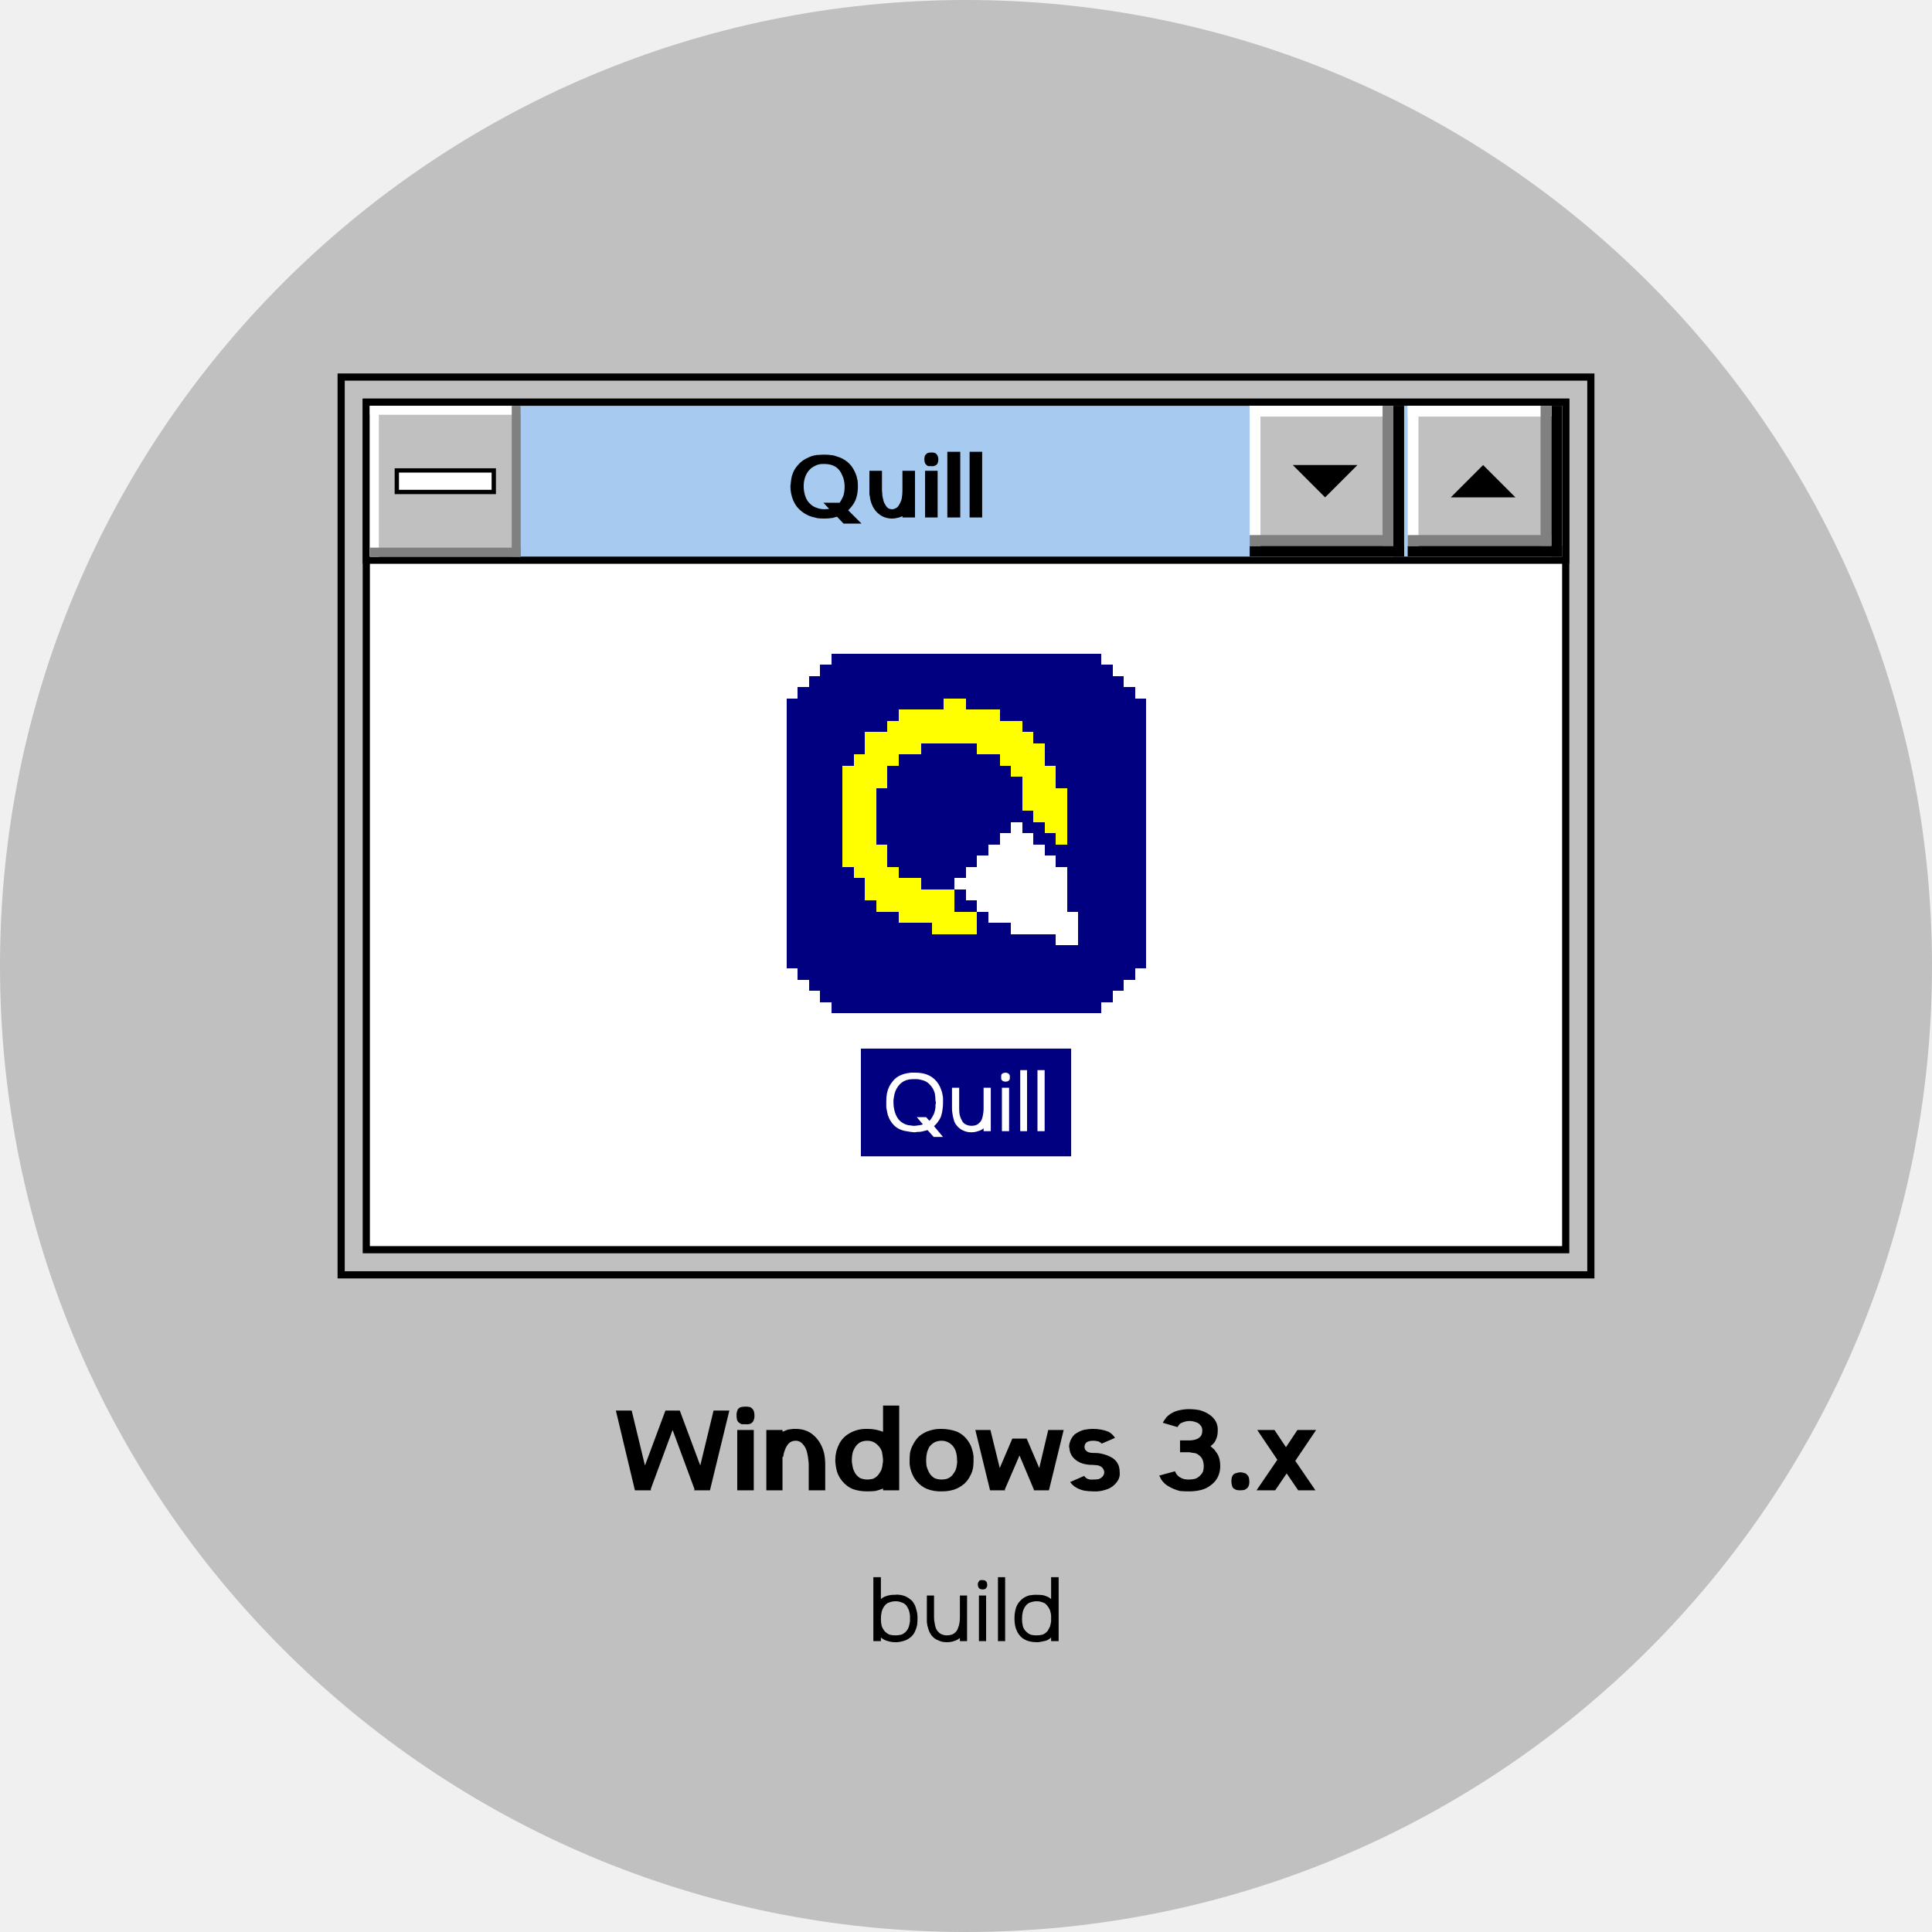
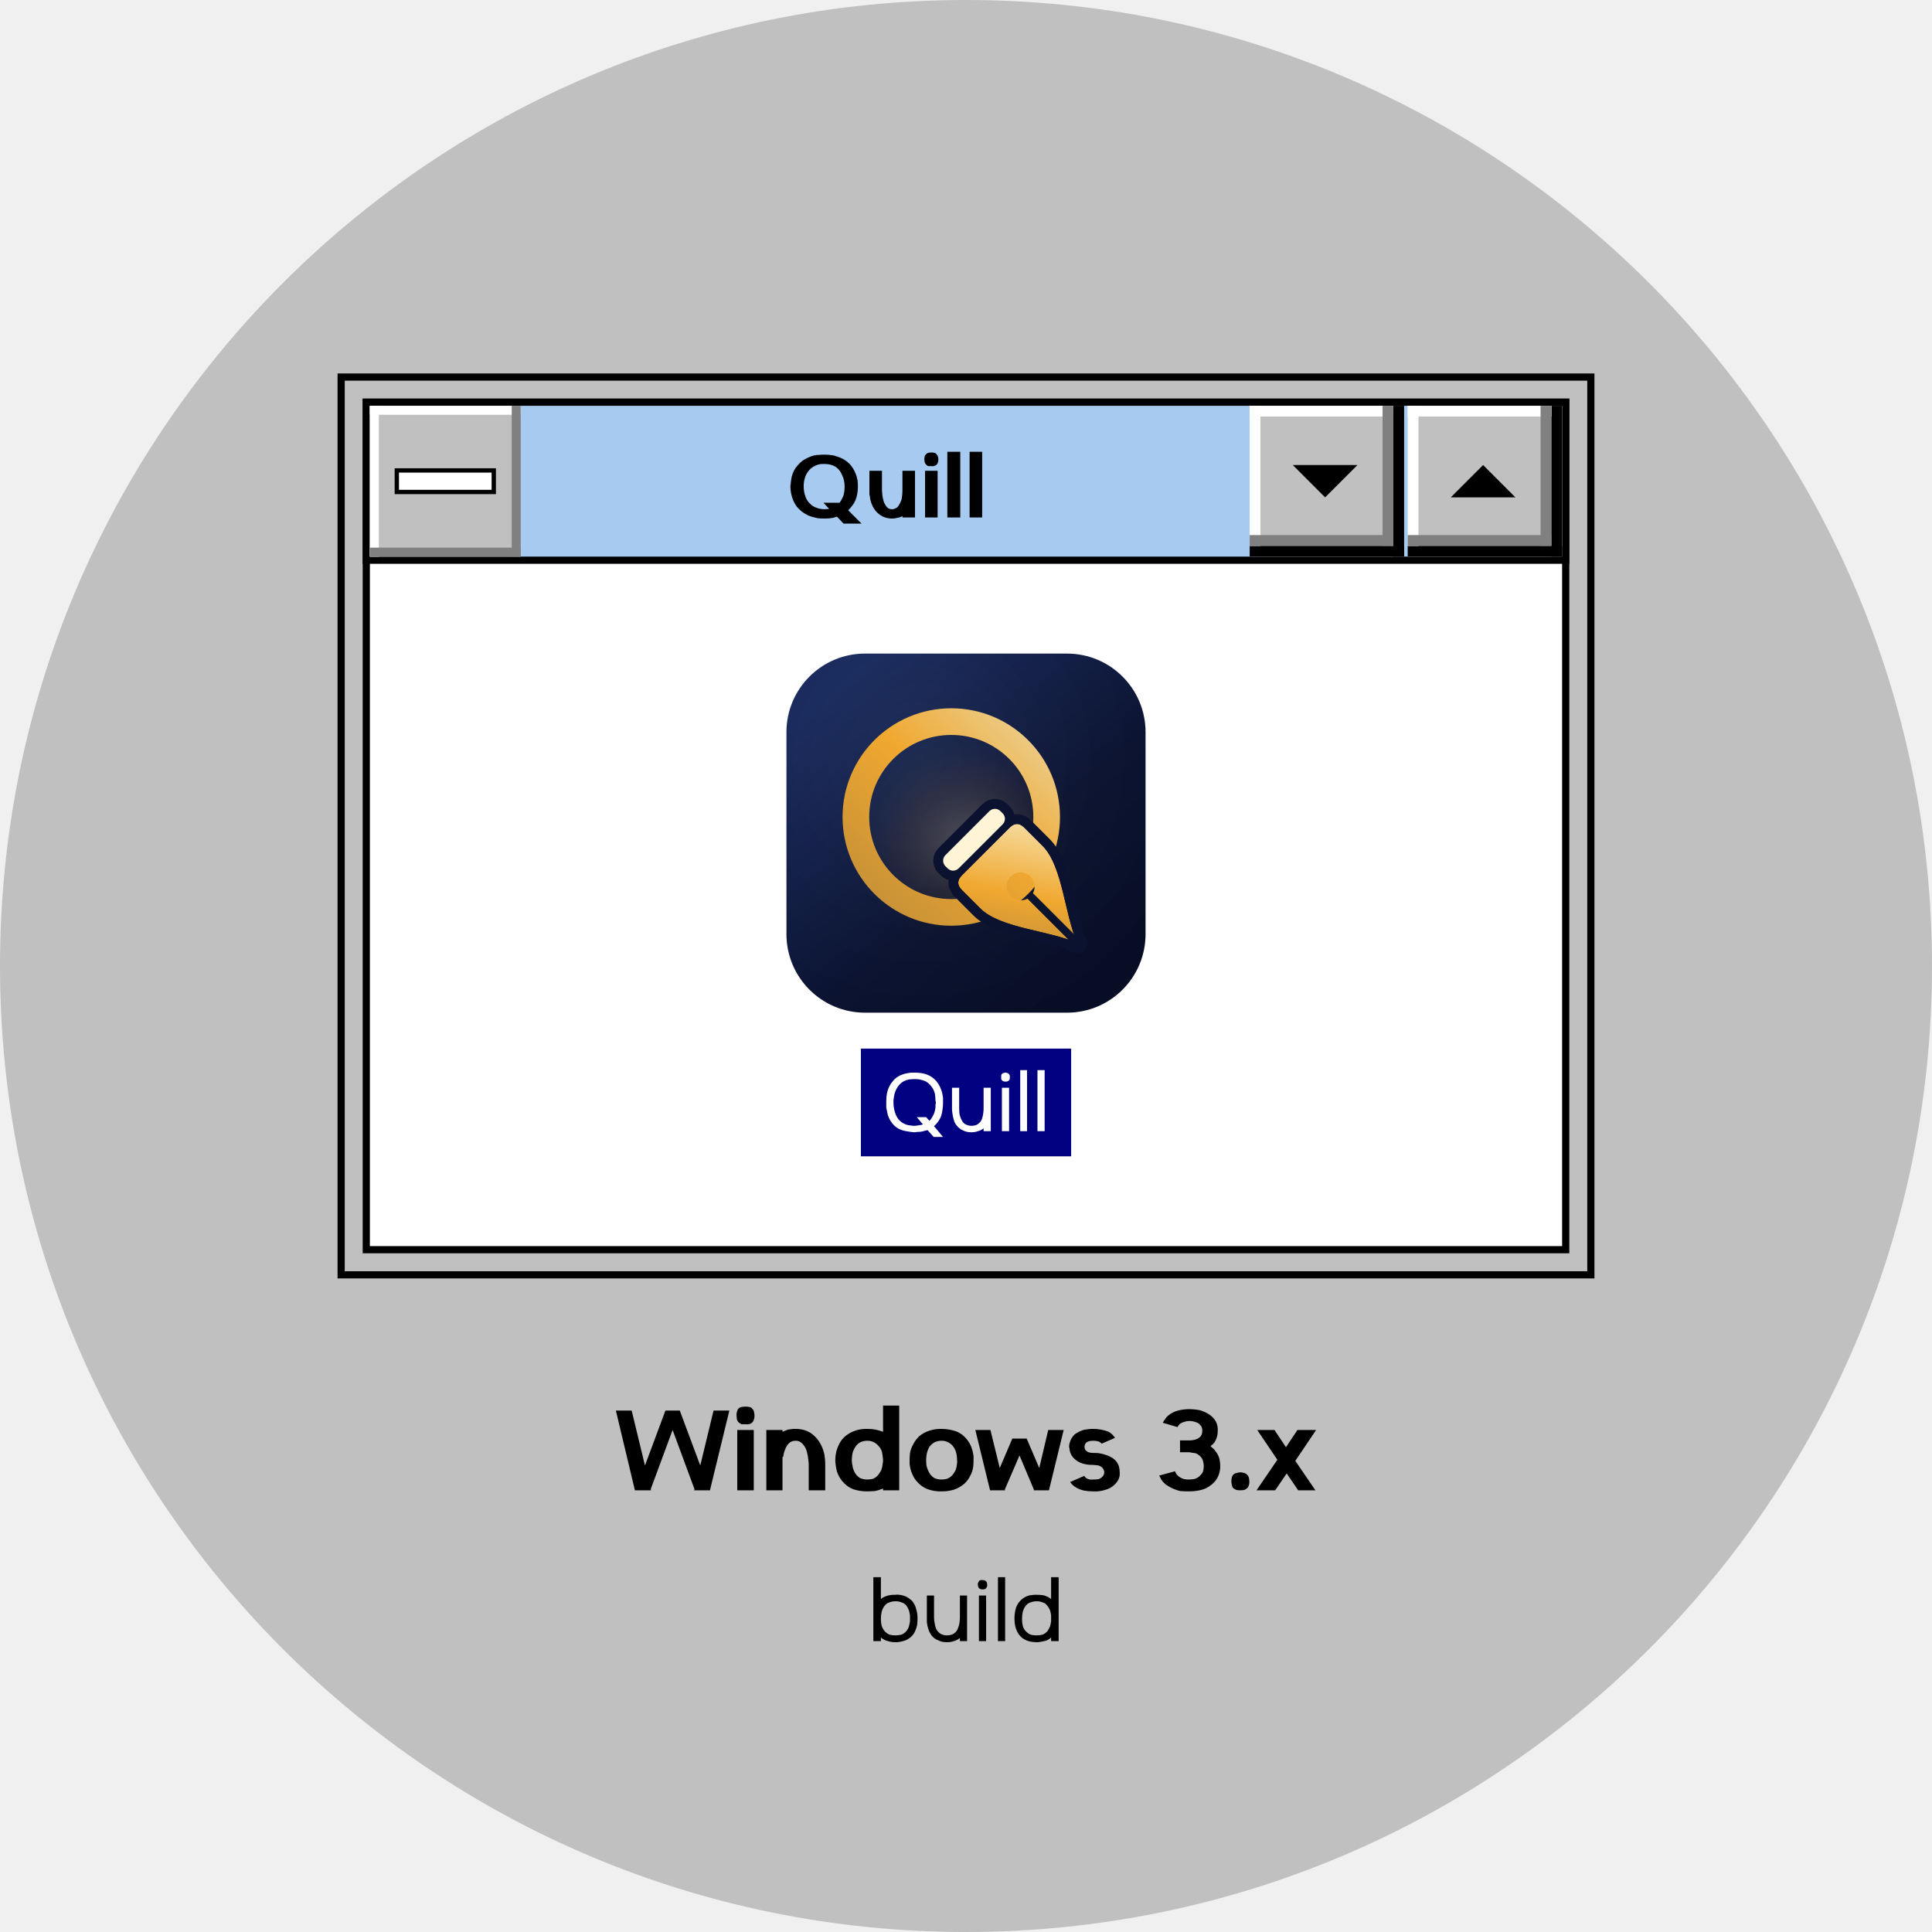
<svg xmlns="http://www.w3.org/2000/svg" width="53.8mm" height="53.8mm" viewBox="-1.5 -1.5 53.8 53.8" data-trim="0 0 50.8 50.8" data-bleed="1.5">
  <g data-shape="round">
    <circle cx="25.4" cy="25.4" r="26.9" fill="#c0c0c0" />
    <rect x="8" y="9" width="34.8" height="25" fill="#c0c0c0" stroke="#000000" stroke-width="0.2" />
    <rect x="8.7" y="9.7" width="33.4" height="23.6" fill="#ffffff" stroke="#000000" stroke-width="0.2" />
    <rect x="8.7" y="9.7" width="33.4" height="4.4" fill="#a6caf0" stroke="#000000" stroke-width="0.2" />
    <rect x="8.8" y="9.8" width="4.2" height="4.2" fill="#c0c0c0" />
    <rect x="8.8" y="9.8" width="4.2" height="0.25" fill="#ffffff" />
    <rect x="8.8" y="9.8" width="0.25" height="4.2" fill="#ffffff" />
    <rect x="8.8" y="13.75" width="4.2" height="0.25" fill="#808080" />
    <rect x="12.75" y="9.8" width="0.25" height="4.2" fill="#808080" />
    <rect x="9.55" y="11.6" width="2.7" height="0.6" fill="#ffffff" stroke="#000000" stroke-width="0.12" />
    <rect x="37.7" y="9.8" width="4.3" height="4.2" fill="#c0c0c0" />
    <rect x="37.7" y="13.7" width="4.3" height="0.3" fill="#000000" />
    <rect x="41.7" y="9.8" width="0.3" height="4.2" fill="#000000" />
    <rect x="37.7" y="9.8" width="4" height="0.3" fill="#ffffff" />
    <rect x="37.7" y="9.8" width="0.3" height="3.9" fill="#ffffff" />
    <rect x="37.7" y="13.4" width="4" height="0.3" fill="#808080" />
    <rect x="41.4" y="9.8" width="0.3" height="3.9" fill="#808080" />
    <polygon points="38.9,12.35 40.7,12.35 39.8,11.45" fill="#000000" />
    <rect x="33.3" y="9.8" width="4.3" height="4.2" fill="#c0c0c0" />
    <rect x="33.3" y="13.7" width="4.3" height="0.3" fill="#000000" />
    <rect x="37.3" y="9.8" width="0.3" height="4.2" fill="#000000" />
    <rect x="33.3" y="9.8" width="4" height="0.3" fill="#ffffff" />
    <rect x="33.3" y="9.8" width="0.3" height="3.9" fill="#ffffff" />
    <rect x="33.3" y="13.4" width="4" height="0.3" fill="#808080" />
    <rect x="37" y="9.8" width="0.3" height="3.9" fill="#808080" />
    <polygon points="34.5,11.45 36.3,11.45 35.4,12.35" fill="#000000" />
    <path data-text="Quill" data-pt="7" fill="#000000" d="M22.49 13.08L21.99 13.08L21.81 12.89Q21.75 12.9 21.7 12.92Q21.58 12.94 21.46 12.94Q21.36 12.94 21.26 12.93L21.23 12.92Q21.12 12.9 21.02 12.86Q20.82 12.77 20.69 12.61Q20.57 12.45 20.53 12.24Q20.51 12.14 20.51 12.04Q20.51 12.01 20.52 11.98L20.52 11.95Q20.53 11.85 20.55 11.76Q20.6 11.58 20.72 11.45Q20.84 11.31 21.01 11.24Q21.09 11.2 21.18 11.18L21.21 11.18L21.23 11.17L21.27 11.17Q21.37 11.16 21.46 11.16Q21.57 11.16 21.7 11.18L21.74 11.19Q21.81 11.21 21.89 11.24Q22.04 11.3 22.16 11.42Q22.27 11.54 22.33 11.7Q22.36 11.77 22.37 11.84L22.38 11.87Q22.39 11.96 22.39 12.05Q22.39 12.2 22.35 12.35Q22.31 12.49 22.21 12.61Q22.17 12.66 22.12 12.71L22.49 13.08ZM21.99 12.29Q22.02 12.18 22.02 12.05Q22.02 11.87 21.95 11.73Q21.89 11.58 21.77 11.5Q21.64 11.42 21.46 11.42Q21.43 11.42 21.41 11.42Q21.29 11.42 21.18 11.48Q21.08 11.53 21.01 11.62Q20.94 11.71 20.91 11.82Q20.88 11.92 20.88 12.04Q20.88 12.18 20.92 12.3Q20.96 12.44 21.06 12.53Q21.14 12.61 21.24 12.64Q21.34 12.68 21.45 12.68Q21.52 12.68 21.59 12.67L21.43 12.5L21.88 12.5Q21.95 12.4 21.99 12.29ZM23.98 11.61L23.98 12.91L23.63 12.91L23.63 12.87Q23.56 12.91 23.49 12.92Q23.42 12.94 23.34 12.94Q23.33 12.94 23.32 12.94Q23.11 12.93 22.97 12.81Q22.83 12.7 22.76 12.5Q22.73 12.41 22.72 12.31L22.71 12.27L22.71 12.16L22.71 11.61L23.06 11.61L23.06 12.16Q23.07 12.23 23.07 12.29Q23.08 12.36 23.1 12.43Q23.11 12.49 23.15 12.55Q23.18 12.61 23.23 12.65Q23.28 12.68 23.34 12.68Q23.36 12.68 23.37 12.68Q23.41 12.67 23.45 12.65Q23.49 12.63 23.51 12.6Q23.58 12.5 23.61 12.39Q23.63 12.27 23.63 12.16L23.63 11.61L23.98 11.61ZM24.62 11.37Q24.6 11.44 24.55 11.46Q24.5 11.49 24.43 11.48Q24.43 11.48 24.42 11.48Q24.39 11.48 24.35 11.48Q24.32 11.47 24.29 11.44Q24.26 11.41 24.25 11.37Q24.24 11.33 24.24 11.28Q24.24 11.25 24.25 11.22Q24.25 11.18 24.28 11.16Q24.31 11.12 24.35 11.11Q24.39 11.1 24.44 11.1L24.44 11.1Q24.48 11.1 24.52 11.11Q24.56 11.12 24.58 11.15Q24.61 11.18 24.62 11.22Q24.63 11.26 24.63 11.3Q24.63 11.33 24.62 11.37ZM24.61 12.91L24.26 12.91L24.26 11.61L24.61 11.61L24.61 12.91ZM25.24 12.91L24.88 12.91L24.88 11.08L25.24 11.08L25.24 12.91ZM25.85 12.91L25.5 12.91L25.5 11.08L25.85 11.08L25.85 12.91Z" />
-     <g shape-rendering="crispEdges">
-       <rect x="21.65" y="16.7" width="7.52" height="0.333" fill="#000080" />
-       <rect x="21.337" y="17.012" width="8.145" height="0.333" fill="#000080" />
-       <rect x="21.025" y="17.325" width="8.77" height="0.333" fill="#000080" />
-       <rect x="20.712" y="17.637" width="9.395" height="0.333" fill="#000080" />
-       <rect x="20.4" y="17.95" width="4.395" height="0.333" fill="#000080" />
-       <rect x="24.775" y="17.95" width="0.645" height="0.333" fill="#ffff00" />
-       <rect x="25.4" y="17.95" width="5.02" height="0.333" fill="#000080" />
-       <rect x="20.4" y="18.262" width="3.145" height="0.333" fill="#000080" />
-       <rect x="23.525" y="18.262" width="2.833" height="0.333" fill="#ffff00" />
-       <rect x="26.337" y="18.262" width="4.082" height="0.333" fill="#000080" />
-       <rect x="20.4" y="18.575" width="2.833" height="0.333" fill="#000080" />
-       <rect x="23.212" y="18.575" width="3.77" height="0.333" fill="#ffff00" />
-       <rect x="26.962" y="18.575" width="3.458" height="0.333" fill="#000080" />
-       <rect x="20.4" y="18.887" width="2.208" height="0.333" fill="#000080" />
-       <rect x="22.587" y="18.887" width="4.707" height="0.333" fill="#ffff00" />
-       <rect x="27.275" y="18.887" width="3.145" height="0.333" fill="#000080" />
-       <rect x="20.4" y="19.2" width="2.208" height="0.333" fill="#000080" />
-       <rect x="22.587" y="19.2" width="1.583" height="0.333" fill="#ffff00" />
-       <rect x="24.15" y="19.2" width="1.583" height="0.333" fill="#000080" />
-       <rect x="25.712" y="19.2" width="1.895" height="0.333" fill="#ffff00" />
-       <rect x="27.587" y="19.2" width="2.833" height="0.333" fill="#000080" />
-       <rect x="20.4" y="19.512" width="1.895" height="0.333" fill="#000080" />
-       <rect x="22.275" y="19.512" width="1.27" height="0.333" fill="#ffff00" />
-       <rect x="23.525" y="19.512" width="2.833" height="0.333" fill="#000080" />
-       <rect x="26.337" y="19.512" width="1.27" height="0.333" fill="#ffff00" />
-       <rect x="27.587" y="19.512" width="2.833" height="0.333" fill="#000080" />
-       <rect x="20.4" y="19.825" width="1.583" height="0.333" fill="#000080" />
-       <rect x="21.962" y="19.825" width="1.27" height="0.333" fill="#ffff00" />
-       <rect x="23.212" y="19.825" width="3.458" height="0.333" fill="#000080" />
-       <rect x="26.65" y="19.825" width="1.27" height="0.333" fill="#ffff00" />
-       <rect x="27.9" y="19.825" width="2.52" height="0.333" fill="#000080" />
-       <rect x="20.4" y="20.137" width="1.583" height="0.333" fill="#000080" />
-       <rect x="21.962" y="20.137" width="1.27" height="0.333" fill="#ffff00" />
-       <rect x="23.212" y="20.137" width="3.77" height="0.333" fill="#000080" />
-       <rect x="26.962" y="20.137" width="0.958" height="0.333" fill="#ffff00" />
-       <rect x="27.9" y="20.137" width="2.52" height="0.333" fill="#000080" />
-       <rect x="20.4" y="20.45" width="1.583" height="0.333" fill="#000080" />
-       <rect x="21.962" y="20.45" width="0.958" height="0.333" fill="#ffff00" />
-       <rect x="22.9" y="20.45" width="4.082" height="0.333" fill="#000080" />
-       <rect x="26.962" y="20.45" width="1.27" height="0.333" fill="#ffff00" />
-       <rect x="28.212" y="20.45" width="2.208" height="0.333" fill="#000080" />
-       <rect x="20.4" y="20.762" width="1.583" height="0.333" fill="#000080" />
-       <rect x="21.962" y="20.762" width="0.958" height="0.333" fill="#ffff00" />
-       <rect x="22.9" y="20.762" width="4.082" height="0.333" fill="#000080" />
-       <rect x="26.962" y="20.762" width="1.27" height="0.333" fill="#ffff00" />
-       <rect x="28.212" y="20.762" width="2.208" height="0.333" fill="#000080" />
-       <rect x="20.4" y="21.075" width="1.583" height="0.333" fill="#000080" />
-       <rect x="21.962" y="21.075" width="0.958" height="0.333" fill="#ffff00" />
-       <rect x="22.9" y="21.075" width="4.395" height="0.333" fill="#000080" />
-       <rect x="27.275" y="21.075" width="0.958" height="0.333" fill="#ffff00" />
-       <rect x="28.212" y="21.075" width="2.208" height="0.333" fill="#000080" />
-       <rect x="20.4" y="21.387" width="1.583" height="0.333" fill="#000080" />
-       <rect x="21.962" y="21.387" width="0.958" height="0.333" fill="#ffff00" />
-       <rect x="22.9" y="21.387" width="3.77" height="0.333" fill="#000080" />
-       <rect x="26.65" y="21.387" width="0.333" height="0.333" fill="#ffffff" />
-       <rect x="26.962" y="21.387" width="0.645" height="0.333" fill="#000080" />
-       <rect x="27.587" y="21.387" width="0.645" height="0.333" fill="#ffff00" />
-       <rect x="28.212" y="21.387" width="2.208" height="0.333" fill="#000080" />
-       <rect x="20.4" y="21.7" width="1.583" height="0.333" fill="#000080" />
-       <rect x="21.962" y="21.7" width="0.958" height="0.333" fill="#ffff00" />
-       <rect x="22.9" y="21.7" width="3.458" height="0.333" fill="#000080" />
-       <rect x="26.337" y="21.7" width="0.958" height="0.333" fill="#ffffff" />
-       <rect x="27.275" y="21.7" width="0.645" height="0.333" fill="#000080" />
-       <rect x="27.9" y="21.7" width="0.333" height="0.333" fill="#ffff00" />
-       <rect x="28.212" y="21.7" width="2.208" height="0.333" fill="#000080" />
-       <rect x="20.4" y="22.012" width="1.583" height="0.333" fill="#000080" />
-       <rect x="21.962" y="22.012" width="1.27" height="0.333" fill="#ffff00" />
-       <rect x="23.212" y="22.012" width="2.833" height="0.333" fill="#000080" />
-       <rect x="26.025" y="22.012" width="1.583" height="0.333" fill="#ffffff" />
-       <rect x="27.587" y="22.012" width="2.833" height="0.333" fill="#000080" />
-       <rect x="20.4" y="22.325" width="1.583" height="0.333" fill="#000080" />
-       <rect x="21.962" y="22.325" width="1.27" height="0.333" fill="#ffff00" />
-       <rect x="23.212" y="22.325" width="2.52" height="0.333" fill="#000080" />
-       <rect x="25.712" y="22.325" width="2.208" height="0.333" fill="#ffffff" />
-       <rect x="27.9" y="22.325" width="2.52" height="0.333" fill="#000080" />
-       <rect x="20.4" y="22.637" width="1.895" height="0.333" fill="#000080" />
-       <rect x="22.275" y="22.637" width="1.27" height="0.333" fill="#ffff00" />
-       <rect x="23.525" y="22.637" width="1.895" height="0.333" fill="#000080" />
-       <rect x="25.4" y="22.637" width="2.833" height="0.333" fill="#ffffff" />
-       <rect x="28.212" y="22.637" width="2.208" height="0.333" fill="#000080" />
-       <rect x="20.4" y="22.95" width="2.208" height="0.333" fill="#000080" />
-       <rect x="22.587" y="22.95" width="1.583" height="0.333" fill="#ffff00" />
-       <rect x="24.15" y="22.95" width="0.958" height="0.333" fill="#000080" />
-       <rect x="25.087" y="22.95" width="3.145" height="0.333" fill="#ffffff" />
-       <rect x="28.212" y="22.95" width="2.208" height="0.333" fill="#000080" />
-       <rect x="20.4" y="23.262" width="2.208" height="0.333" fill="#000080" />
-       <rect x="22.587" y="23.262" width="2.52" height="0.333" fill="#ffff00" />
-       <rect x="25.087" y="23.262" width="0.333" height="0.333" fill="#000080" />
-       <rect x="25.4" y="23.262" width="2.833" height="0.333" fill="#ffffff" />
-       <rect x="28.212" y="23.262" width="2.208" height="0.333" fill="#000080" />
-       <rect x="20.4" y="23.575" width="2.52" height="0.333" fill="#000080" />
-       <rect x="22.9" y="23.575" width="2.208" height="0.333" fill="#ffff00" />
-       <rect x="25.087" y="23.575" width="0.645" height="0.333" fill="#000080" />
-       <rect x="25.712" y="23.575" width="2.52" height="0.333" fill="#ffffff" />
-       <rect x="28.212" y="23.575" width="2.208" height="0.333" fill="#000080" />
-       <rect x="20.4" y="23.887" width="3.145" height="0.333" fill="#000080" />
-       <rect x="23.525" y="23.887" width="2.208" height="0.333" fill="#ffff00" />
-       <rect x="25.712" y="23.887" width="0.333" height="0.333" fill="#000080" />
-       <rect x="26.025" y="23.887" width="2.52" height="0.333" fill="#ffffff" />
-       <rect x="28.525" y="23.887" width="1.895" height="0.333" fill="#000080" />
-       <rect x="20.4" y="24.2" width="4.082" height="0.333" fill="#000080" />
-       <rect x="24.462" y="24.2" width="1.27" height="0.333" fill="#ffff00" />
-       <rect x="25.712" y="24.2" width="0.958" height="0.333" fill="#000080" />
-       <rect x="26.65" y="24.2" width="1.895" height="0.333" fill="#ffffff" />
-       <rect x="28.525" y="24.2" width="1.895" height="0.333" fill="#000080" />
-       <rect x="20.4" y="24.512" width="7.52" height="0.333" fill="#000080" />
-       <rect x="27.9" y="24.512" width="0.645" height="0.333" fill="#ffffff" />
-       <rect x="28.525" y="24.512" width="1.895" height="0.333" fill="#000080" />
-       <rect x="20.4" y="24.825" width="10.02" height="0.333" fill="#000080" />
-       <rect x="20.4" y="25.137" width="10.02" height="0.333" fill="#000080" />
-       <rect x="20.712" y="25.45" width="9.395" height="0.333" fill="#000080" />
-       <rect x="21.025" y="25.762" width="8.77" height="0.333" fill="#000080" />
-       <rect x="21.337" y="26.075" width="8.145" height="0.333" fill="#000080" />
-       <rect x="21.65" y="26.387" width="7.52" height="0.333" fill="#000080" />
-     </g>
+     <svg x="20.4" y="16.7" width="10" height="10" viewBox="0 0 1024 1024">
+       <defs>
+         <linearGradient id="s-w31-emblem-bg" x1="160" y1="96" x2="864" y2="928" gradientUnits="userSpaceOnUse">
+           <stop offset="0" stop-color="#16275a" />
+           <stop offset=".6" stop-color="#0a1230" />
+           <stop offset="1" stop-color="#070d24" />
+         </linearGradient>
+         <radialGradient id="s-w31-emblem-bloom" cx="0" cy="0" r="1" gradientUnits="userSpaceOnUse" gradientTransform="translate(384 300) scale(820)">
+           <stop offset="0" stop-color="#fff" stop-opacity=".05" />
+           <stop offset=".55" stop-color="#fff" stop-opacity=".015" />
+           <stop offset="1" stop-color="#fff" stop-opacity="0" />
+         </radialGradient>
+         <linearGradient id="s-w31-emblem-brand" x1="200" y1="860" x2="840" y2="170" gradientUnits="userSpaceOnUse">
+           <stop offset="0" stop-color="#b8893a" />
+           <stop offset=".55" stop-color="#f0a830" />
+           <stop offset="1" stop-color="#e9dcb0" />
+         </linearGradient>
+         <linearGradient id="s-w31-emblem-nib" x1="0" y1="1" x2="1" y2="0">
+           <stop offset="0" stop-color="#b8893a" />
+           <stop offset=".5" stop-color="#f0a830" />
+           <stop offset="1" stop-color="#f6dca0" />
+         </linearGradient>
+         <radialGradient id="s-w31-emblem-glow" cx="0" cy="0" r="1" gradientUnits="userSpaceOnUse" gradientTransform="translate(512 540) scale(300 280)">
+           <stop offset="0" stop-color="#fff4d6" stop-opacity=".26" />
+           <stop offset=".55" stop-color="#f0a830" stop-opacity=".1" />
+           <stop offset="1" stop-color="#f0a830" stop-opacity="0" />
+         </radialGradient>
+         <filter id="s-w31-emblem-soft" x="-40%" y="-40%" width="180%" height="180%" color-interpolation-filters="sRGB">
+           <feGaussianBlur stdDeviation="36" />
+         </filter>
+       </defs>
+       <rect width="1024" height="1024" rx="224" fill="url(#s-w31-emblem-bg)" />
+       <rect width="1024" height="1024" rx="224" fill="url(#s-w31-emblem-bloom)" />
+       <ellipse cx="470" cy="470" rx="280" ry="280" fill="url(#s-w31-emblem-glow)" filter="url(#s-w31-emblem-soft)" />
+       <circle cx="470" cy="466" r="272" fill="none" stroke="url(#s-w31-emblem-brand)" stroke-width="76" />
+       <g transform="translate(830 826) rotate(-45) scale(0.74)">
+         <path d="M0 0C-40 -110 -170 -250 -170 -360L-170 -460Q-170 -500 -130 -500L130 -500Q170 -500 170 -460L170 -360C170 -250 40 -110 0 0Z" fill="none" stroke="#0a1230" stroke-width="76" stroke-linejoin="round" />
+         <rect x="-150" y="-600" width="300" height="72" rx="30" fill="none" stroke="#0a1230" stroke-width="76" />
+         <mask id="s-w31-emblem-mq" maskUnits="userSpaceOnUse" x="-200" y="-520" width="400" height="540">
+           <path d="M0 0C-40 -110 -170 -250 -170 -360L-170 -460Q-170 -500 -130 -500L130 -500Q170 -500 170 -460L170 -360C170 -250 40 -110 0 0Z" fill="#fff" />
+           <path d="M0 -10V-270" stroke="#000" stroke-width="30" stroke-linecap="round" />
+           <circle cx="0" cy="-310" r="54" fill="#000" />
+         </mask>
+         <path d="M0 0C-40 -110 -170 -250 -170 -360L-170 -460Q-170 -500 -130 -500L130 -500Q170 -500 170 -460L170 -360C170 -250 40 -110 0 0Z" fill="url(#s-w31-emblem-nib)" mask="url(#s-w31-emblem-mq)" />
+         <rect x="-150" y="-600" width="300" height="72" rx="30" fill="#fff4d6" />
+       </g>
+     </svg>
    <rect x="22.473" y="27.7" width="5.855" height="3" fill="#000080" />
    <path data-text="Quill" data-pt="6.5" fill="#ffffff" d="M24.76 30.16L24.5 30.16L24.33 29.97Q24.26 29.99 24.21 30Q24.15 30.02 24.07 30.02L24.04 30.02L23.99 30.03L23.95 30.03Q23.84 30.02 23.74 30Q23.54 29.97 23.41 29.85Q23.28 29.73 23.22 29.54Q23.21 29.49 23.2 29.44Q23.19 29.39 23.18 29.34L23.18 29.29L23.18 29.21L23.18 29.16Q23.18 29.05 23.2 28.94Q23.24 28.75 23.36 28.61Q23.47 28.47 23.66 28.41Q23.76 28.38 23.87 28.37L23.9 28.37L23.99 28.37Q24.1 28.37 24.2 28.39Q24.39 28.43 24.52 28.55Q24.65 28.67 24.71 28.85Q24.73 28.9 24.74 28.95Q24.75 29.01 24.76 29.06L24.76 29.1L24.76 29.19L24.76 29.23Q24.76 29.3 24.75 29.36Q24.74 29.48 24.7 29.6Q24.65 29.71 24.57 29.8Q24.54 29.83 24.51 29.86L24.76 30.16ZM24.05 29.84Q24.08 29.84 24.12 29.83Q24.15 29.83 24.2 29.81L24.03 29.61L24.29 29.61L24.38 29.71Q24.4 29.69 24.42 29.67Q24.47 29.6 24.51 29.51Q24.54 29.43 24.55 29.34Q24.55 29.3 24.55 29.26L24.56 29.23L24.56 29.19L24.55 29.15Q24.55 29.04 24.53 28.94Q24.49 28.8 24.39 28.7Q24.3 28.6 24.15 28.57Q24.08 28.55 24.01 28.55L23.97 28.55Q23.89 28.55 23.81 28.56Q23.65 28.59 23.55 28.7Q23.45 28.81 23.41 28.96Q23.39 29.05 23.38 29.14L23.38 29.17L23.38 29.18L23.38 29.21Q23.38 29.3 23.4 29.39Q23.43 29.55 23.52 29.67Q23.62 29.79 23.78 29.83Q23.86 29.84 23.93 29.85L23.96 29.85Q24.01 29.85 24.05 29.84ZM26.09 28.79L26.09 30L25.89 30L25.89 29.92Q25.82 29.98 25.73 30Q25.65 30.03 25.55 30.03Q25.55 30.03 25.54 30.03Q25.42 30.03 25.32 29.98Q25.22 29.94 25.14 29.84Q25.08 29.77 25.06 29.68Q25.03 29.59 25.02 29.49Q25.01 29.43 25.01 29.38L25.01 28.79L25.21 28.79L25.21 29.37Q25.21 29.45 25.22 29.53Q25.24 29.62 25.28 29.69Q25.32 29.78 25.39 29.81Q25.46 29.85 25.56 29.85Q25.62 29.85 25.68 29.83Q25.73 29.81 25.78 29.76Q25.83 29.71 25.85 29.64Q25.87 29.58 25.88 29.5Q25.89 29.43 25.89 29.37L25.89 28.79L26.09 28.79ZM26.62 28.53Q26.62 28.55 26.61 28.57Q26.59 28.6 26.56 28.61Q26.54 28.62 26.5 28.62L26.5 28.62Q26.47 28.62 26.44 28.61Q26.41 28.6 26.4 28.58Q26.38 28.56 26.38 28.54Q26.38 28.53 26.38 28.5Q26.38 28.48 26.38 28.46Q26.38 28.44 26.39 28.42Q26.4 28.4 26.42 28.39Q26.43 28.38 26.45 28.38Q26.48 28.37 26.5 28.37Q26.53 28.37 26.55 28.38Q26.58 28.39 26.6 28.41Q26.61 28.43 26.62 28.45Q26.62 28.47 26.62 28.49Q26.62 28.51 26.62 28.53ZM26.6 30L26.4 30L26.4 28.79L26.6 28.79L26.6 30ZM27.1 30L26.91 30L26.91 28.3L27.1 28.3L27.1 30ZM27.59 30L27.39 30L27.39 28.3L27.59 28.3L27.59 30Z" />
    <path data-text="Windows 3.x" data-pt="9" fill="#000000" d="M16.46 39.31L17.03 37.78L17.43 37.78L18 39.31L18.37 37.78L18.81 37.78L18.27 40L17.83 40L17.84 39.97L17.23 38.32L16.62 39.97L16.63 40L16.18 40L15.65 37.78L16.09 37.78L16.46 39.31ZM19.5 38.01Q19.48 38.1 19.41 38.14Q19.35 38.17 19.26 38.16Q19.25 38.16 19.25 38.16Q19.2 38.16 19.15 38.16Q19.11 38.14 19.07 38.11Q19.03 38.07 19.02 38.02Q19.01 37.96 19.01 37.9Q19.01 37.86 19.02 37.82Q19.03 37.78 19.05 37.74Q19.09 37.69 19.15 37.68Q19.21 37.67 19.26 37.67L19.27 37.67Q19.32 37.67 19.37 37.68Q19.42 37.69 19.45 37.73Q19.49 37.77 19.5 37.83Q19.51 37.88 19.51 37.93Q19.51 37.97 19.5 38.01ZM19.49 40L19.03 40L19.03 38.32L19.49 38.32L19.49 40ZM21.02 40L21.02 39.29Q21.02 39.23 21.01 39.16Q21 39.04 20.97 38.93Q20.94 38.81 20.86 38.72Q20.83 38.68 20.78 38.65Q20.72 38.62 20.66 38.62Q20.54 38.62 20.47 38.69Q20.4 38.76 20.36 38.87Q20.32 38.97 20.31 39.07L20.29 39.07L20.29 40L19.84 40L19.84 38.32L20.29 38.32L20.29 38.37Q20.37 38.34 20.44 38.31Q20.51 38.3 20.59 38.29Q20.63 38.29 20.65 38.29Q20.97 38.29 21.17 38.48Q21.37 38.66 21.45 38.97Q21.48 39.13 21.48 39.29L21.48 40L21.02 40ZM22.87 40.02Q22.76 40.03 22.64 40.03Q22.44 40.03 22.26 39.97Q22.08 39.9 21.95 39.74Q21.86 39.63 21.81 39.49Q21.77 39.34 21.76 39.19Q21.76 39.17 21.76 39.16Q21.76 38.93 21.86 38.73Q21.95 38.53 22.16 38.41Q22.37 38.29 22.62 38.29Q22.64 38.29 22.66 38.29Q22.78 38.29 22.88 38.31Q22.98 38.33 23.09 38.37L23.09 37.64L23.54 37.64L23.54 40L23.09 40L23.09 39.95Q22.97 40 22.87 40.02ZM22.24 39.32Q22.25 39.4 22.29 39.48Q22.34 39.59 22.45 39.66Q22.55 39.7 22.65 39.7Q22.73 39.7 22.81 39.68Q22.88 39.65 22.94 39.59Q23 39.52 23.04 39.44Q23.07 39.36 23.08 39.26Q23.09 39.21 23.09 39.15Q23.08 39.03 23.06 38.93Q23.03 38.83 22.95 38.75Q22.83 38.62 22.65 38.62Q22.55 38.62 22.46 38.66Q22.37 38.71 22.32 38.79Q22.26 38.88 22.24 38.97Q22.22 39.06 22.22 39.16Q22.22 39.24 22.24 39.32ZM25.6 39.35Q25.58 39.49 25.51 39.61Q25.45 39.73 25.35 39.82Q25.22 39.93 25.07 39.98Q24.91 40.03 24.74 40.03Q24.51 40.04 24.31 39.96Q24.12 39.88 23.98 39.69Q23.92 39.6 23.88 39.49Q23.84 39.38 23.83 39.26Q23.83 39.2 23.83 39.15Q23.83 39.06 23.84 38.97Q23.86 38.84 23.93 38.72Q23.99 38.6 24.09 38.5Q24.22 38.39 24.38 38.34Q24.53 38.29 24.7 38.29Q24.93 38.29 25.13 38.36Q25.33 38.44 25.46 38.63Q25.53 38.73 25.56 38.83Q25.6 38.95 25.61 39.06Q25.61 39.12 25.61 39.18Q25.61 39.26 25.6 39.35ZM24.3 39.32Q24.32 39.4 24.36 39.48Q24.41 39.59 24.52 39.66Q24.61 39.7 24.72 39.7Q24.8 39.7 24.87 39.68Q24.95 39.65 25.01 39.59Q25.07 39.52 25.11 39.44Q25.14 39.36 25.15 39.26Q25.16 39.21 25.15 39.15Q25.15 39.03 25.12 38.93Q25.09 38.83 25.02 38.75Q24.89 38.62 24.72 38.62Q24.62 38.62 24.53 38.66Q24.44 38.71 24.38 38.79Q24.33 38.88 24.31 38.97Q24.29 39.06 24.29 39.16Q24.29 39.24 24.3 39.32ZM26.34 39.38L26.69 38.56L27.09 38.56L27.44 39.38L27.69 38.32L28.12 38.32L27.71 40L27.29 40L27.29 39.98L26.89 39.03L26.48 39.98L26.49 40L26.07 40L25.66 38.32L26.08 38.32L26.34 39.38ZM29 38.96Q29.09 38.96 29.17 38.98Q29.26 39 29.34 39.03Q29.41 39.06 29.48 39.1Q29.54 39.14 29.59 39.2Q29.64 39.27 29.66 39.34Q29.68 39.42 29.68 39.5Q29.69 39.6 29.65 39.69Q29.61 39.77 29.54 39.84Q29.43 39.95 29.27 39.99Q29.11 40.04 28.95 40.03Q28.94 40.03 28.94 40.03Q28.82 40.03 28.7 40.01Q28.59 39.99 28.48 39.93Q28.37 39.87 28.3 39.77L28.69 39.6Q28.72 39.64 28.76 39.67Q28.8 39.69 28.85 39.7Q28.9 39.7 28.95 39.7Q29.02 39.7 29.09 39.69Q29.15 39.67 29.2 39.62Q29.24 39.58 29.25 39.51Q29.25 39.5 29.25 39.5Q29.25 39.46 29.23 39.42Q29.2 39.36 29.14 39.33Q29.08 39.3 29.02 39.3Q28.93 39.29 28.84 39.29Q28.7 39.28 28.58 39.23Q28.45 39.17 28.37 39.07Q28.29 38.97 28.28 38.83Q28.28 38.81 28.27 38.79Q28.27 38.73 28.29 38.67Q28.33 38.53 28.43 38.44Q28.54 38.36 28.67 38.32Q28.81 38.29 28.94 38.29Q29.05 38.29 29.16 38.31Q29.27 38.33 29.37 38.37Q29.48 38.43 29.55 38.54L29.18 38.7Q29.15 38.67 29.11 38.65Q29.08 38.63 29.04 38.63Q29 38.62 28.95 38.62Q28.89 38.62 28.84 38.63Q28.79 38.64 28.75 38.67Q28.7 38.72 28.7 38.79Q28.7 38.83 28.72 38.87Q28.76 38.92 28.81 38.94Q28.87 38.96 28.94 38.96L29 38.96ZM31.36 38.61L31.63 38.61Q31.72 38.61 31.81 38.58Q31.89 38.55 31.94 38.49Q31.98 38.43 31.98 38.34Q31.98 38.33 31.98 38.33Q31.98 38.24 31.92 38.18Q31.87 38.12 31.79 38.1Q31.71 38.07 31.62 38.07Q31.55 38.07 31.49 38.09Q31.42 38.11 31.37 38.14Q31.32 38.18 31.29 38.24L30.88 38.12Q30.91 38.06 30.95 38.01Q30.98 37.96 31.03 37.92Q31.15 37.82 31.3 37.78Q31.46 37.74 31.61 37.74Q31.76 37.74 31.91 37.77Q32.06 37.81 32.19 37.9Q32.3 37.98 32.36 38.09Q32.42 38.21 32.41 38.35Q32.41 38.49 32.35 38.61Q32.33 38.66 32.29 38.7Q32.25 38.74 32.21 38.77Q32.26 38.82 32.31 38.86Q32.35 38.91 32.39 38.97Q32.44 39.05 32.46 39.14Q32.48 39.23 32.48 39.32Q32.48 39.47 32.43 39.59Q32.37 39.74 32.24 39.84Q32.11 39.95 31.95 39.99Q31.79 40.03 31.62 40.03Q31.62 40.03 31.61 40.03Q31.48 40.03 31.36 40.02Q31.2 39.98 31.06 39.9Q30.92 39.83 30.83 39.69Q30.81 39.64 30.78 39.59L31.22 39.47Q31.26 39.58 31.36 39.64Q31.41 39.67 31.48 39.69Q31.54 39.7 31.61 39.7Q31.7 39.7 31.78 39.68Q31.86 39.65 31.92 39.59Q31.97 39.54 32 39.48Q32.02 39.41 32.02 39.34Q32.02 39.34 32.02 39.33Q32.02 39.22 31.98 39.13Q31.94 39.05 31.84 38.99Q31.79 38.96 31.73 38.96Q31.68 38.95 31.62 38.94L31.36 38.94L31.36 38.61ZM33.28 39.85Q33.27 39.89 33.24 39.93Q33.2 39.97 33.15 39.99Q33.09 40 33.03 40L33.02 40Q32.97 40 32.93 39.99Q32.88 39.97 32.84 39.94Q32.81 39.9 32.8 39.84Q32.79 39.79 32.79 39.74Q32.79 39.7 32.8 39.65Q32.81 39.61 32.83 39.58Q32.87 39.53 32.93 39.52Q32.99 39.5 33.04 39.5L33.05 39.5Q33.1 39.5 33.15 39.52Q33.2 39.53 33.23 39.57Q33.27 39.61 33.28 39.66Q33.29 39.71 33.29 39.77Q33.29 39.81 33.28 39.85ZM34.01 40L33.49 40L34.07 39.15L33.51 38.32L33.99 38.32L34.31 38.8L34.63 38.32L35.15 38.32L34.57 39.18L35.13 40L34.65 40L34.33 39.53L34.01 40Z" />
    <path data-text="build" data-pt="6.8" fill="#000000" d="M23.44 44.23Q23.32 44.23 23.23 44.2Q23.13 44.18 23.03 44.1L23.03 44.2L22.82 44.2L22.82 42.42L23.03 42.42L23.03 43.03Q23.05 43.01 23.08 42.99Q23.15 42.95 23.23 42.93Q23.31 42.91 23.39 42.91L23.43 42.91Q23.48 42.9 23.54 42.91Q23.64 42.92 23.73 42.96Q23.81 43 23.89 43.07Q23.98 43.17 24.01 43.3Q24.05 43.42 24.05 43.55Q24.05 43.65 24.04 43.75Q24.02 43.84 23.98 43.93Q23.94 44.02 23.87 44.08Q23.78 44.16 23.68 44.19Q23.59 44.22 23.48 44.23L23.44 44.23ZM23.05 43.77Q23.08 43.86 23.14 43.93Q23.2 43.99 23.27 44.02Q23.35 44.04 23.43 44.04Q23.52 44.04 23.6 44.02Q23.68 43.99 23.74 43.92Q23.79 43.86 23.81 43.79Q23.83 43.72 23.84 43.65Q23.84 43.6 23.84 43.55Q23.84 43.52 23.84 43.48Q23.83 43.41 23.81 43.34Q23.78 43.27 23.74 43.21Q23.68 43.14 23.6 43.12Q23.53 43.09 23.44 43.09Q23.35 43.09 23.27 43.12Q23.19 43.14 23.13 43.22Q23.07 43.3 23.05 43.39Q23.03 43.48 23.03 43.58Q23.03 43.68 23.05 43.77ZM25.43 42.93L25.43 44.2L25.23 44.2L25.23 44.11Q25.15 44.18 25.06 44.2Q24.98 44.23 24.87 44.23Q24.87 44.23 24.86 44.23Q24.73 44.23 24.63 44.18Q24.52 44.14 24.44 44.04Q24.38 43.96 24.35 43.86Q24.32 43.77 24.31 43.67Q24.31 43.61 24.31 43.55L24.31 42.93L24.51 42.93L24.51 43.55Q24.51 43.63 24.53 43.71Q24.54 43.8 24.58 43.88Q24.63 43.96 24.7 44Q24.78 44.04 24.87 44.04Q24.94 44.04 25 44.02Q25.06 44 25.11 43.95Q25.16 43.9 25.18 43.83Q25.21 43.76 25.22 43.68Q25.23 43.61 25.23 43.54L25.23 42.93L25.43 42.93ZM25.99 42.66Q25.99 42.68 25.97 42.71Q25.96 42.73 25.93 42.75Q25.9 42.76 25.87 42.76L25.86 42.76Q25.83 42.76 25.8 42.75Q25.77 42.74 25.75 42.71Q25.74 42.7 25.74 42.68Q25.73 42.66 25.73 42.64Q25.73 42.61 25.73 42.59Q25.74 42.57 25.75 42.55Q25.76 42.53 25.78 42.51Q25.79 42.51 25.82 42.5Q25.84 42.5 25.86 42.5Q25.89 42.5 25.92 42.51Q25.95 42.52 25.96 42.54Q25.98 42.55 25.98 42.57Q25.99 42.6 25.99 42.62Q25.99 42.64 25.99 42.66ZM25.96 44.2L25.76 44.2L25.76 42.93L25.96 42.93L25.96 44.2ZM26.49 44.2L26.29 44.2L26.29 42.42L26.49 42.42L26.49 44.2ZM27.37 44.23Q27.27 44.23 27.18 44.21Q27.01 44.17 26.91 44.06Q26.81 43.95 26.77 43.78Q26.75 43.68 26.75 43.59L26.75 43.55Q26.75 43.45 26.77 43.36Q26.8 43.2 26.89 43.1Q26.98 42.99 27.12 42.94Q27.17 42.92 27.22 42.92Q27.27 42.91 27.32 42.91L27.36 42.91Q27.46 42.91 27.54 42.92Q27.63 42.94 27.72 42.99Q27.75 43.01 27.77 43.03L27.77 42.42L27.98 42.42L27.98 44.2L27.77 44.2L27.77 44.1Q27.75 44.12 27.72 44.14Q27.65 44.19 27.57 44.2Q27.49 44.22 27.41 44.23L27.37 44.23ZM26.98 43.77Q27 43.86 27.07 43.93Q27.13 43.99 27.2 44.02Q27.28 44.04 27.36 44.04Q27.45 44.04 27.53 44.02Q27.61 43.99 27.67 43.92Q27.71 43.86 27.74 43.79Q27.76 43.72 27.77 43.65Q27.77 43.6 27.77 43.55Q27.77 43.52 27.77 43.48Q27.76 43.41 27.74 43.34Q27.71 43.27 27.66 43.21Q27.61 43.14 27.53 43.12Q27.46 43.09 27.37 43.09Q27.28 43.09 27.2 43.12Q27.12 43.14 27.06 43.22Q27 43.3 26.98 43.39Q26.96 43.48 26.96 43.58Q26.96 43.68 26.98 43.77Z" />
  </g>
</svg>
